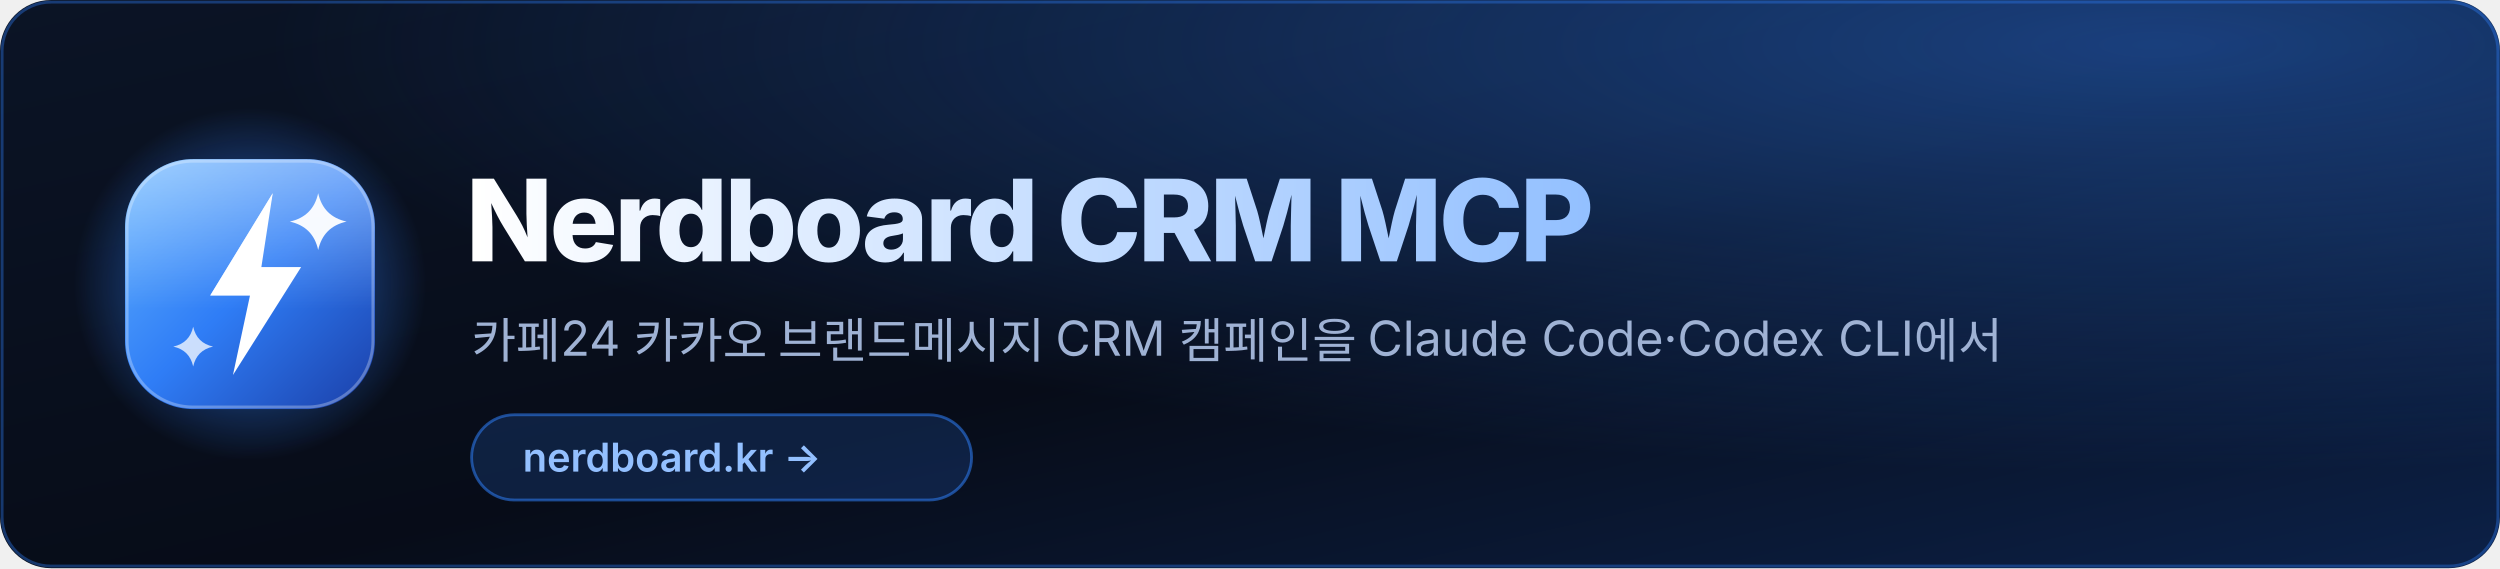
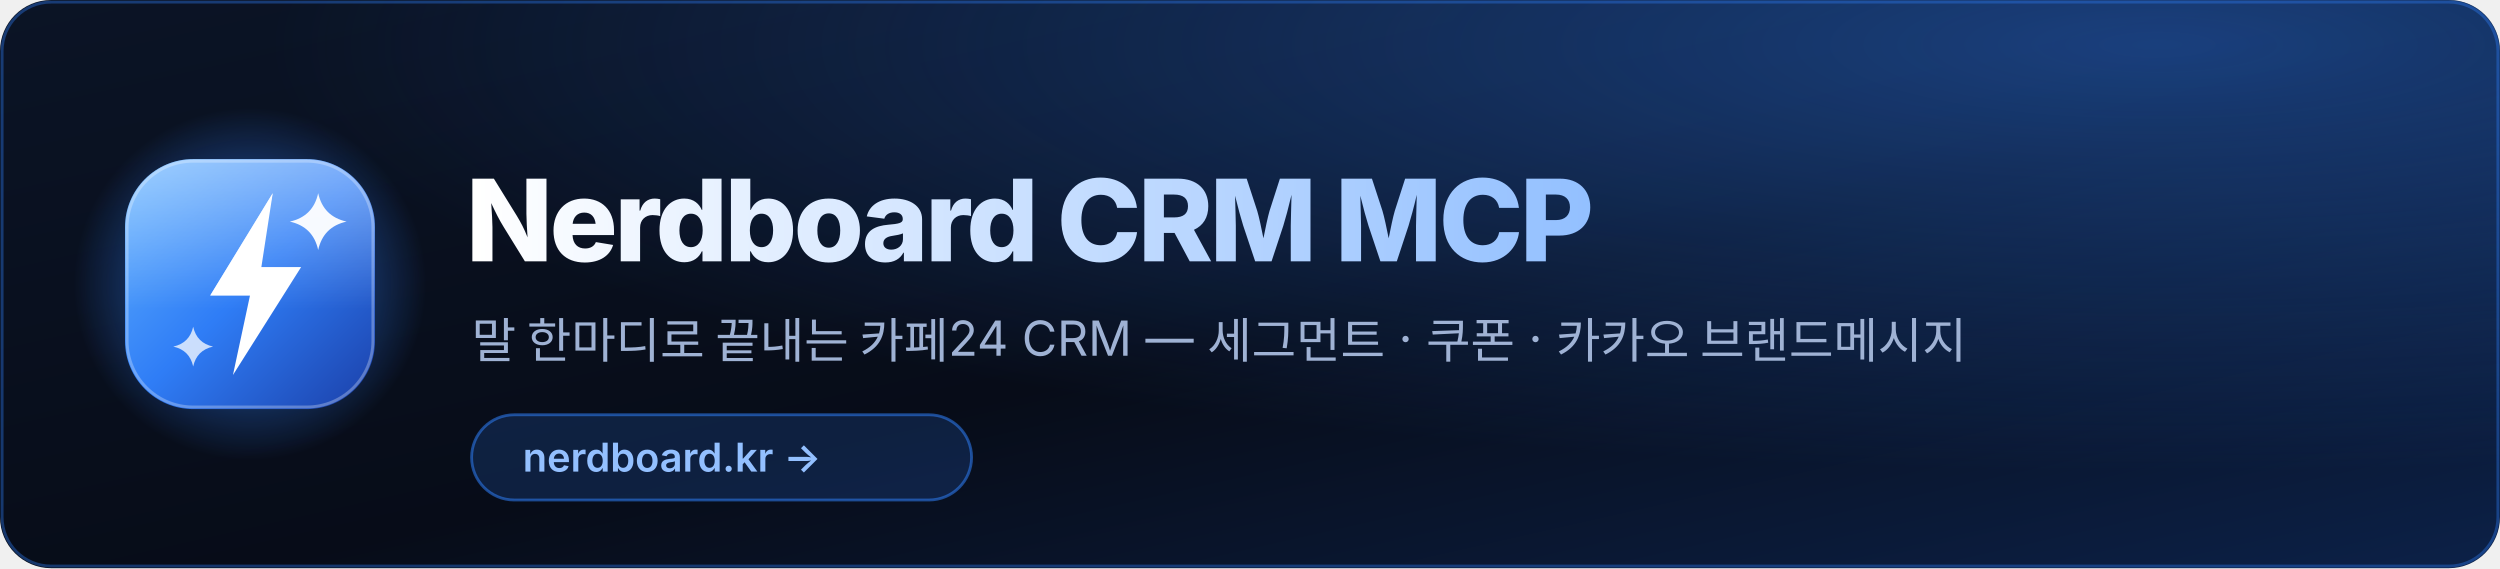
<svg xmlns="http://www.w3.org/2000/svg" width="880" height="200" viewBox="0 0 880 200" role="img" aria-label="Nerdboard CRM MCP">
  <defs>
    <linearGradient id="bg" x1="0" y1="0" x2="1" y2="1">
      <stop offset="0%" stop-color="#0B1426" />
      <stop offset="55%" stop-color="#070C18" />
      <stop offset="100%" stop-color="#0C2148" />
    </linearGradient>
    <linearGradient id="title" x1="0" y1="0" x2="1" y2="0">
      <stop offset="0%" stop-color="#FFFFFF" />
      <stop offset="100%" stop-color="#93C0FF" />
    </linearGradient>
    <radialGradient id="glow" cx="0.86" cy="0.08" r="0.75">
      <stop offset="0%" stop-color="#2F7DF6" stop-opacity="0.45" />
      <stop offset="100%" stop-color="#2F7DF6" stop-opacity="0" />
    </radialGradient>
    <linearGradient id="mark" x1="0" y1="0" x2="1" y2="1">
      <stop offset="0%" stop-color="#63B3FF" />
      <stop offset="50%" stop-color="#2F7DF6" />
      <stop offset="100%" stop-color="#1B3FA8" />
    </linearGradient>
    <linearGradient id="gloss" x1="0" y1="0" x2="0" y2="1">
      <stop offset="0%" stop-color="#FFFFFF" stop-opacity="0.38" />
      <stop offset="60%" stop-color="#FFFFFF" stop-opacity="0" />
    </linearGradient>
    <radialGradient id="halo" cx="0.5" cy="0.5" r="0.5">
      <stop offset="55%" stop-color="#2F7DF6" stop-opacity="0.38" />
      <stop offset="100%" stop-color="#2F7DF6" stop-opacity="0" />
    </radialGradient>
  </defs>
  <rect width="880" height="200" rx="18" fill="url(#bg)" />
  <rect width="880" height="200" rx="18" fill="url(#glow)" />
  <rect x="0.75" y="0.75" width="878.5" height="198.5" rx="17.25" fill="none" stroke="#2F7DF6" stroke-opacity="0.38" />
  <circle cx="88" cy="100" r="62" fill="url(#halo)" />
  <rect x="44" y="56" width="88" height="88" rx="24" fill="url(#mark)" />
  <rect x="44" y="56" width="88" height="88" rx="24" fill="url(#gloss)" />
  <rect x="44.75" y="56.75" width="86.5" height="86.5" rx="23.25" fill="none" stroke="#FFFFFF" stroke-opacity="0.28" />
  <path d="M96 68 L74 104 H88 L82 132 L106 94 H92 Z" fill="#FFFFFF" />
  <path d="M96 68 L74 104 H88 Z" fill="#FFFFFF" fill-opacity="0.62" />
  <path d="M112 68 Q113.8 76.2 122 78 Q113.8 79.8 112 88 Q110.2 79.8 102 78 Q110.2 76.2 112 68 Z" fill="#FFFFFF" fill-opacity="0.95" />
  <path d="M68 115 Q69.26 120.74 75 122 Q69.26 123.26 68 129 Q66.74 123.26 61 122 Q66.74 120.74 68 115 Z" fill="#FFFFFF" fill-opacity="0.75" />
  <text x="164" y="92" font-family="Inter, Helvetica, Arial, sans-serif" font-size="40" font-weight="800" letter-spacing="-1.2" fill="url(#title)">Nerdboard CRM MCP</text>
-   <text x="166" y="126" font-family="Inter, Helvetica, Arial, sans-serif" font-size="17" fill="#9FB2D4">카페24 카카오 브랜드메시지 CRM 캠페인을 Claude Code·Codex CLI에서</text>
+   <text x="166" y="126" font-family="Inter, Helvetica, Arial, sans-serif" font-size="17" fill="#9FB2D4">말 한마디로 끝내는 카페24 CRM — 세그먼트 · 쿠폰 · 카카오 브랜드메시지</text>
  <rect x="166" y="146" width="176" height="30" rx="15" fill="#2F7DF6" fill-opacity="0.18" stroke="#2F7DF6" stroke-opacity="0.55" />
  <text x="184" y="166" font-family="Inter, Helvetica, Arial, sans-serif" font-size="14" font-weight="600" fill="#93C0FF">nerdboard.kr  →</text>
</svg>
